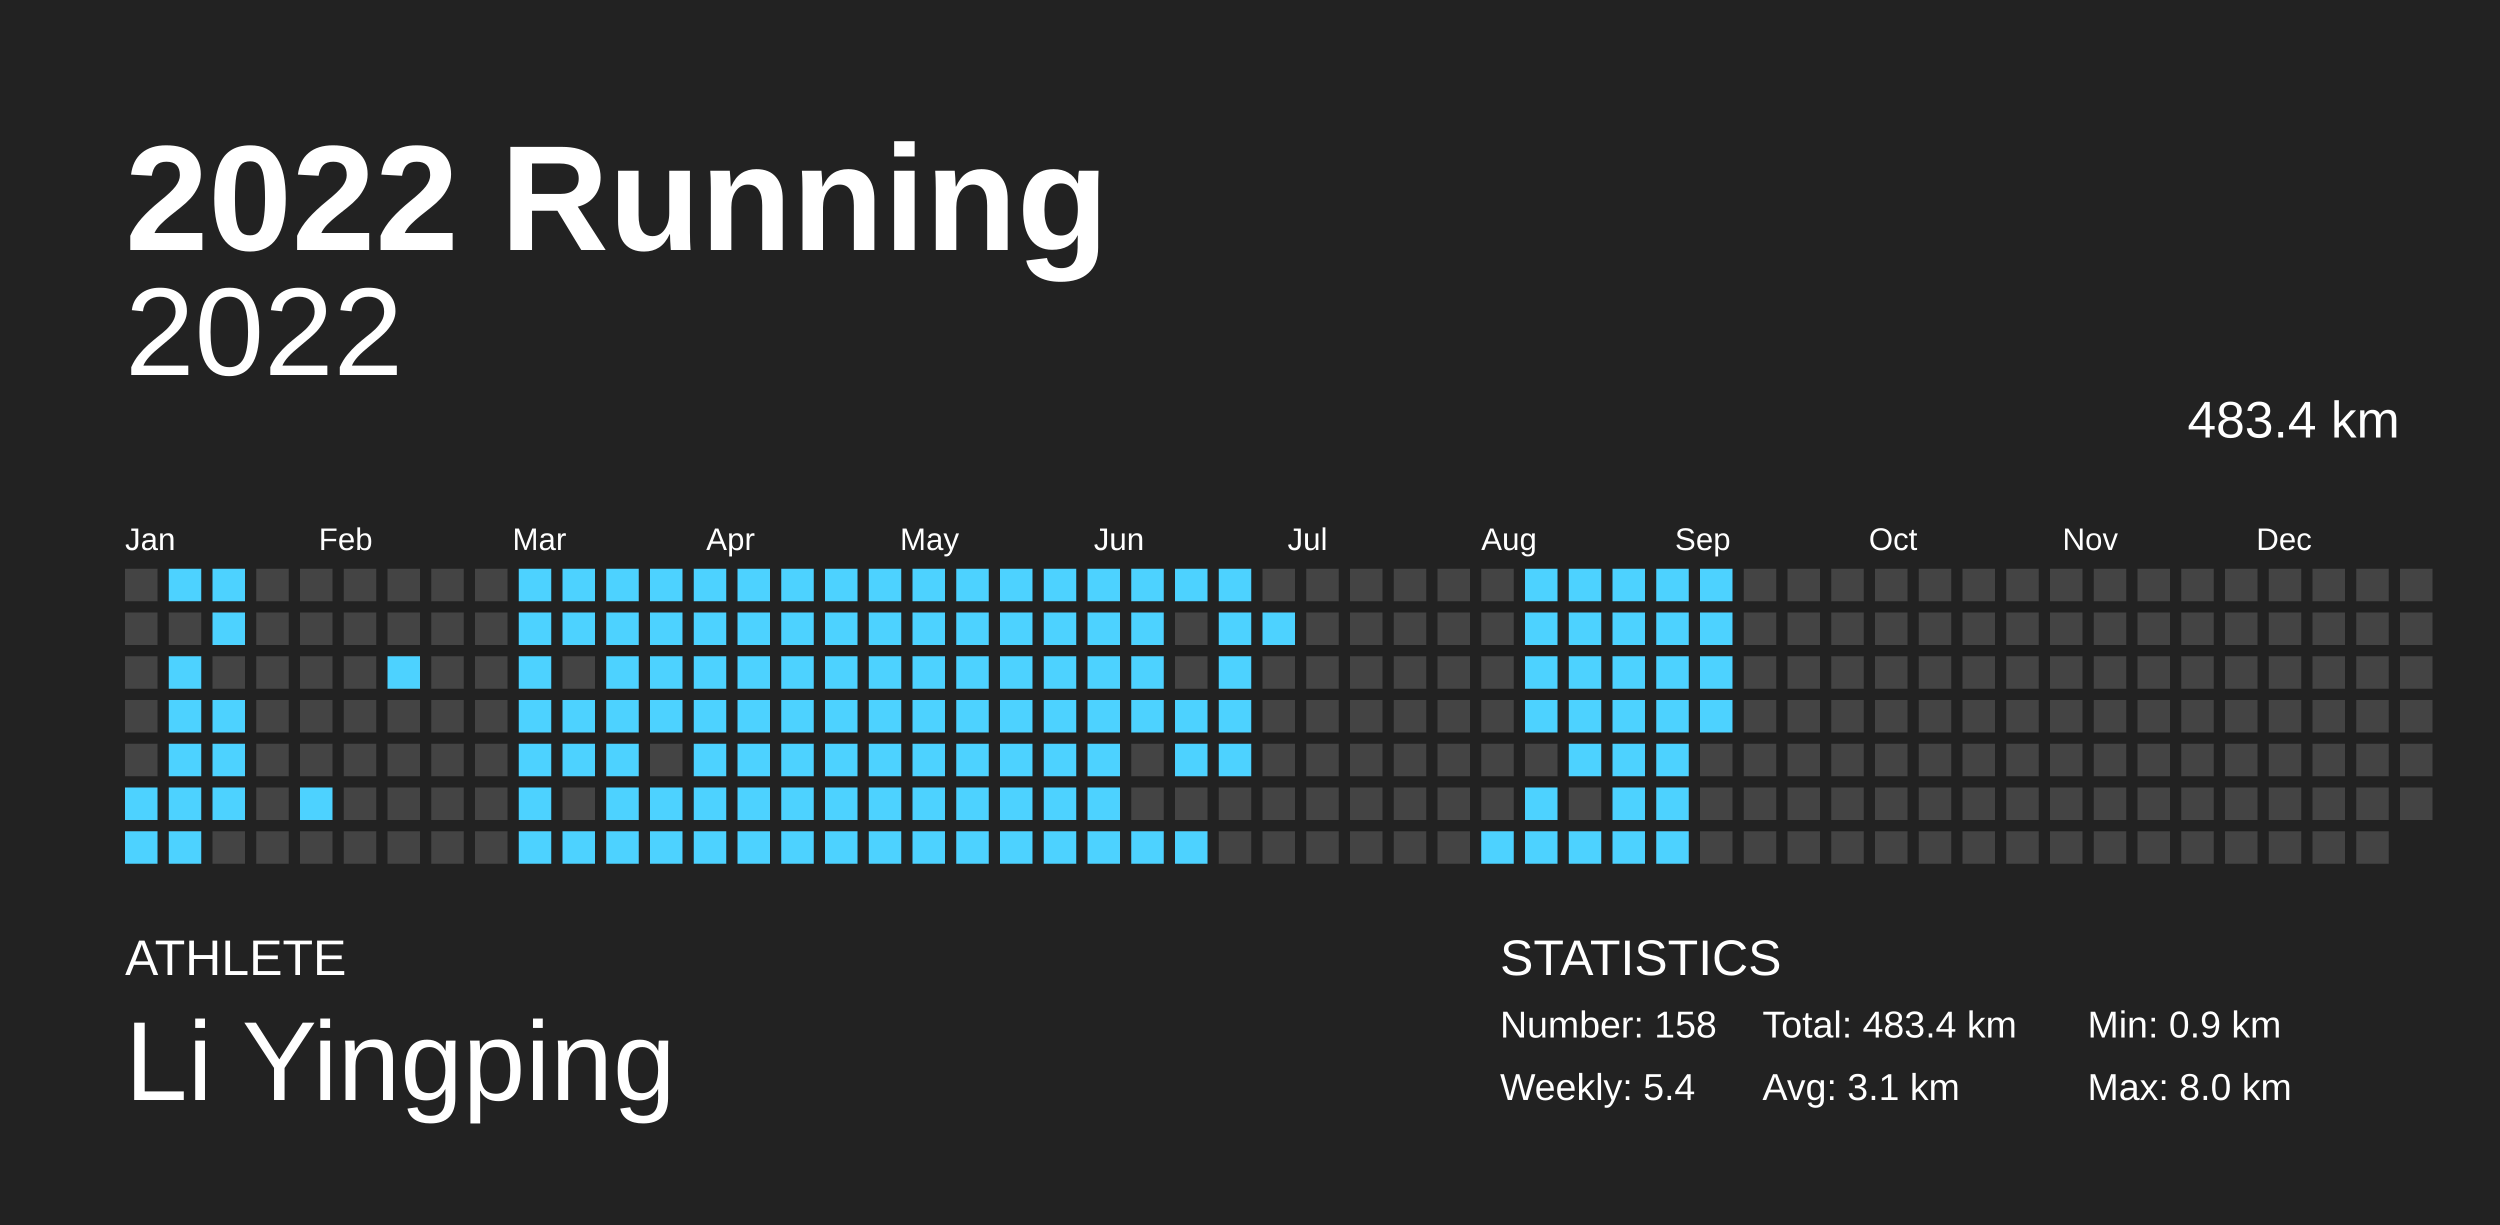
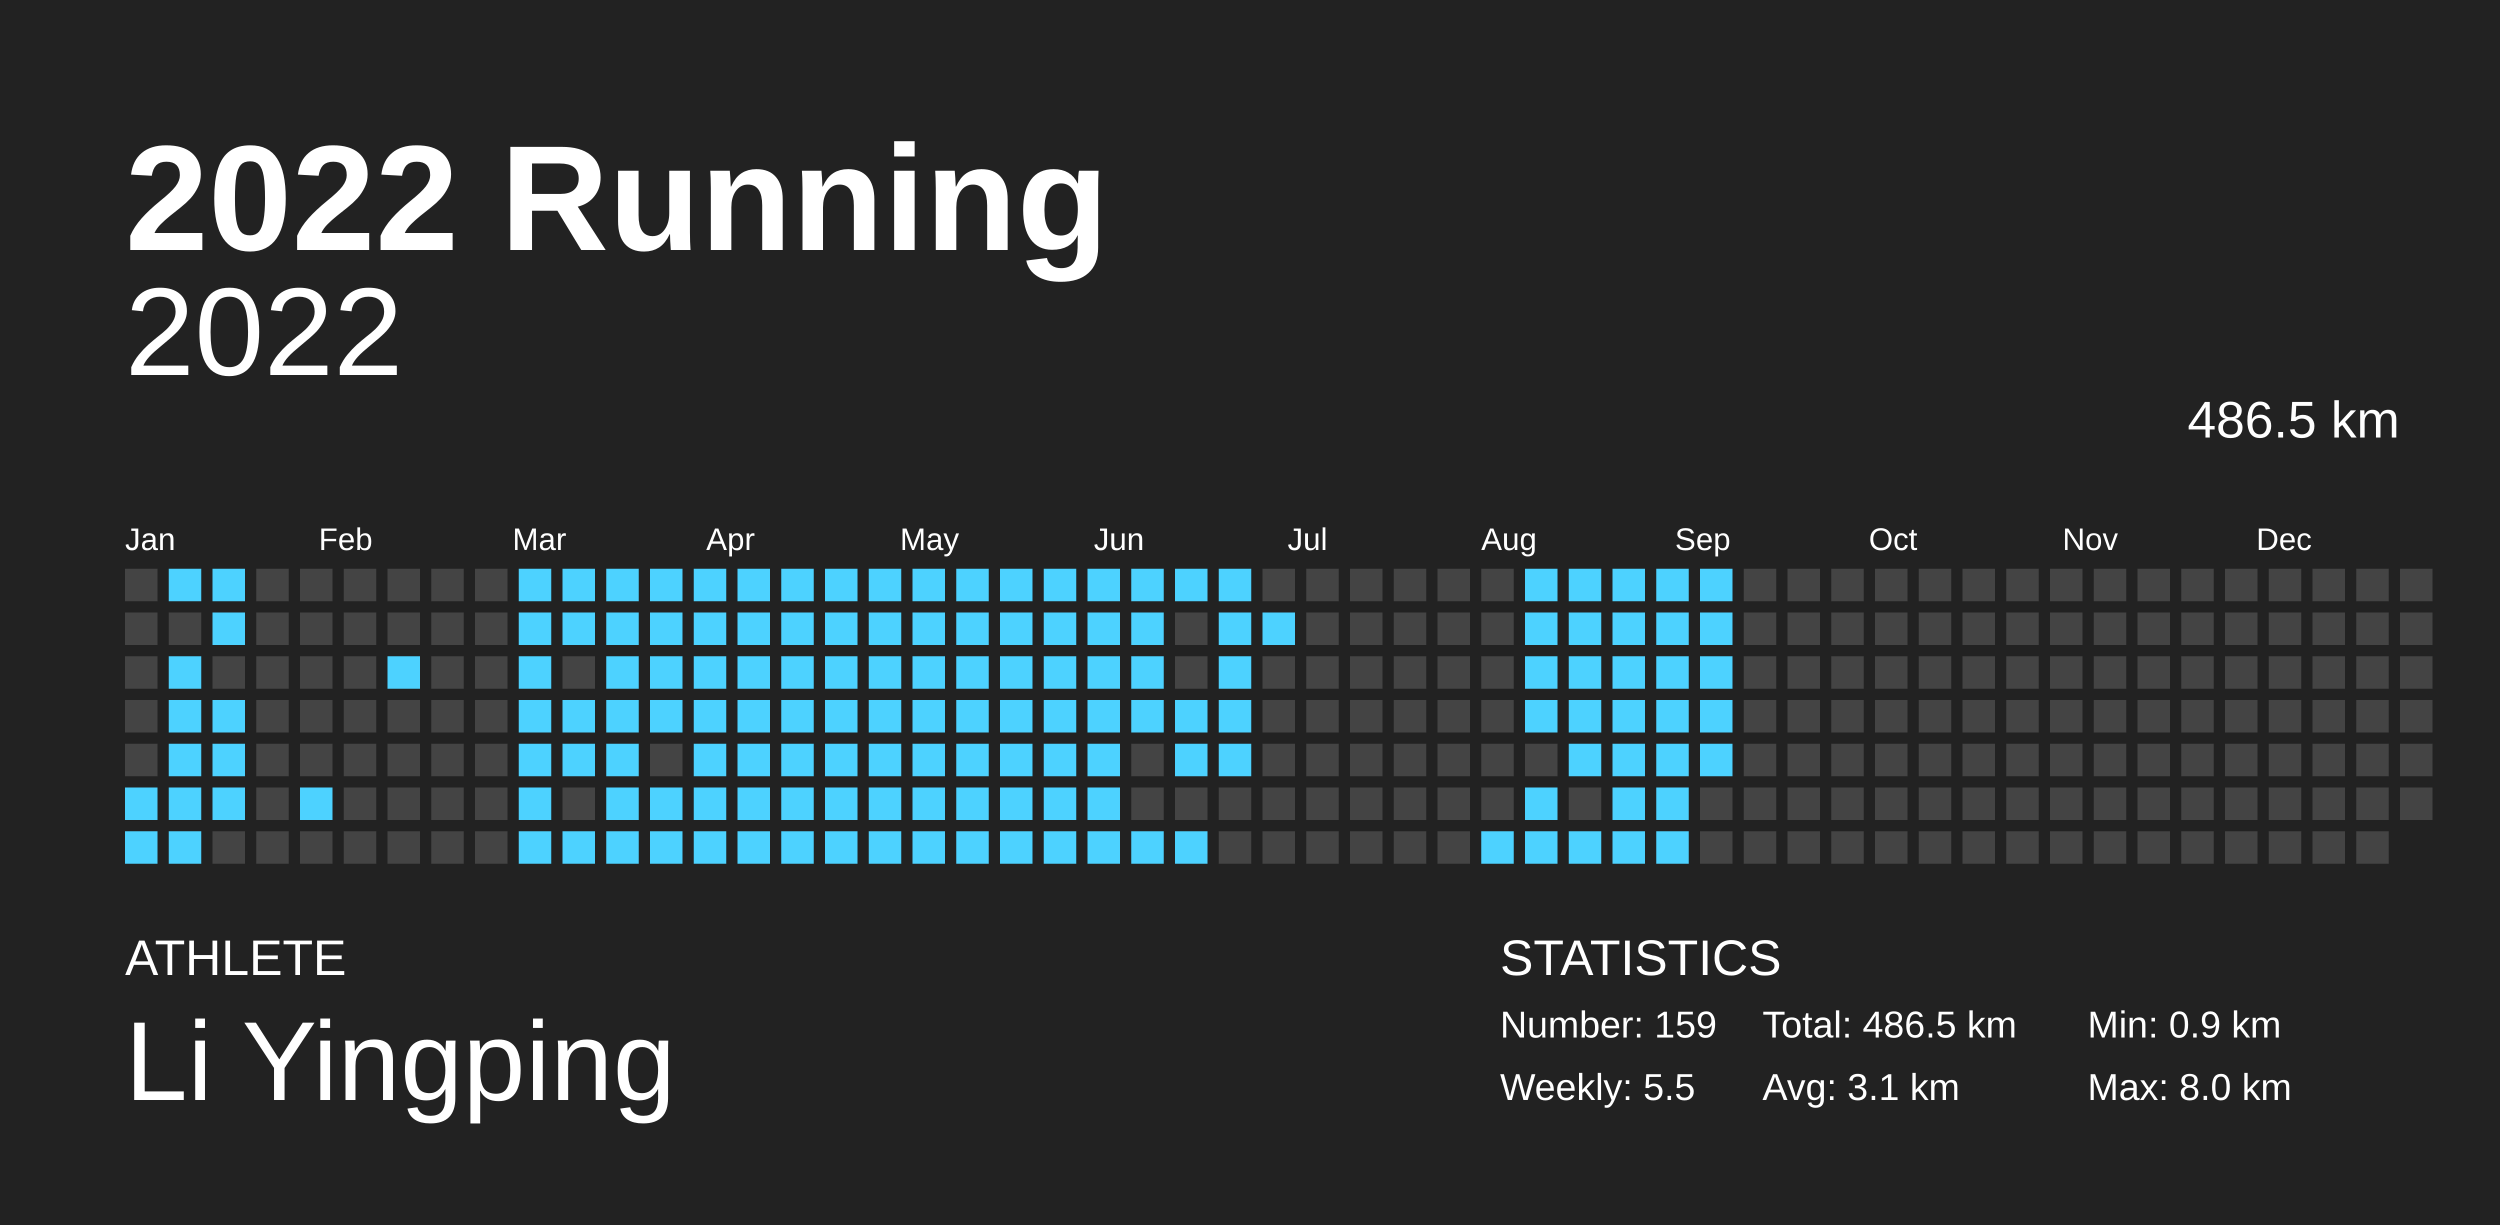
<svg xmlns="http://www.w3.org/2000/svg" baseProfile="full" height="98mm" version="1.1" viewBox="0,0,200,98" width="200mm">
  <defs />
  <rect fill="#222222" height="98" width="200" x="0" y="0" />
  <text fill="#FFFFFF" style="font-size:12px; font-family:Arial; font-weight:bold;" x="10" y="20">2022 Running</text>
  <text fill="#FFFFFF" style="font-size:4px; font-family:Arial" x="10" y="78">ATHLETE</text>
  <text fill="#FFFFFF" style="font-size:9px; font-family:Arial" x="10" y="88">Li Yingping</text>
  <text fill="#FFFFFF" style="font-size:4px; font-family:Arial" x="120" y="78">STATISTICS</text>
-   <text fill="#FFFFFF" style="font-size:3px; font-family:Arial" x="120" y="83">Number: 158</text>
-   <text fill="#FFFFFF" style="font-size:3px; font-family:Arial" x="120" y="88">Weekly: 5.4</text>
-   <text fill="#FFFFFF" style="font-size:3px; font-family:Arial" x="141" y="83">Total: 483.4 km</text>
+   <text fill="#FFFFFF" style="font-size:3px; font-family:Arial" x="120" y="83">Number: 159</text>
+   <text fill="#FFFFFF" style="font-size:3px; font-family:Arial" x="120" y="88">Weekly: 5.5</text>
+   <text fill="#FFFFFF" style="font-size:3px; font-family:Arial" x="141" y="83">Total: 486.5 km</text>
  <text fill="#FFFFFF" style="font-size:3px; font-family:Arial" x="141" y="88">Avg: 3.1 km</text>
  <text fill="#FFFFFF" style="font-size:3px; font-family:Arial" x="167" y="83">Min: 0.9 km</text>
  <text fill="#FFFFFF" style="font-size:3px; font-family:Arial" x="167" y="88">Max: 8.0 km</text>
  <text alignment-baseline="hanging" fill="#FFFFFF" style="font-size:10.0px; font-family:Arial;" x="10" y="30">2022</text>
-   <text alignment-baseline="hanging" fill="#FFFFFF" style="font-size:4.125px; font-family:Arial;" x="175" y="35">483.4 km</text>
+   <text alignment-baseline="hanging" fill="#FFFFFF" style="font-size:4.125px; font-family:Arial;" x="175" y="35">486.5 km</text>
  <text fill="#FFFFFF" style="font-size:2.5px; font-family:Arial" x="10.0" y="44">Jan</text>
  <text fill="#FFFFFF" style="font-size:2.5px; font-family:Arial" x="25.5" y="44">Feb</text>
  <text fill="#FFFFFF" style="font-size:2.5px; font-family:Arial" x="41.0" y="44">Mar</text>
  <text fill="#FFFFFF" style="font-size:2.5px; font-family:Arial" x="56.5" y="44">Apr</text>
  <text fill="#FFFFFF" style="font-size:2.5px; font-family:Arial" x="72.0" y="44">May</text>
  <text fill="#FFFFFF" style="font-size:2.5px; font-family:Arial" x="87.5" y="44">Jun</text>
  <text fill="#FFFFFF" style="font-size:2.5px; font-family:Arial" x="103.0" y="44">Jul</text>
  <text fill="#FFFFFF" style="font-size:2.5px; font-family:Arial" x="118.5" y="44">Aug</text>
  <text fill="#FFFFFF" style="font-size:2.5px; font-family:Arial" x="134.0" y="44">Sep</text>
  <text fill="#FFFFFF" style="font-size:2.5px; font-family:Arial" x="149.5" y="44">Oct</text>
  <text fill="#FFFFFF" style="font-size:2.5px; font-family:Arial" x="165.0" y="44">Nov</text>
  <text fill="#FFFFFF" style="font-size:2.5px; font-family:Arial" x="180.5" y="44">Dec</text>
  <rect fill="#444444" height="2.6" width="2.6" x="10.0" y="45.5" />
  <rect fill="#444444" height="2.6" width="2.6" x="10.0" y="49.0" />
  <rect fill="#444444" height="2.6" width="2.6" x="10.0" y="52.5" />
  <rect fill="#444444" height="2.6" width="2.6" x="10.0" y="56.0" />
  <rect fill="#444444" height="2.6" width="2.6" x="10.0" y="59.5" />
  <rect fill="#4dd2ff" height="2.6" width="2.6" x="10.0" y="63.0" />
  <rect fill="#4dd2ff" height="2.6" width="2.6" x="10.0" y="66.5" />
  <rect fill="#4dd2ff" height="2.6" width="2.6" x="13.5" y="45.5" />
  <rect fill="#444444" height="2.6" width="2.6" x="13.5" y="49.0" />
  <rect fill="#4dd2ff" height="2.6" width="2.6" x="13.5" y="52.5" />
  <rect fill="#4dd2ff" height="2.6" width="2.6" x="13.5" y="56.0" />
  <rect fill="#4dd2ff" height="2.6" width="2.6" x="13.5" y="59.5" />
  <rect fill="#4dd2ff" height="2.6" width="2.6" x="13.5" y="63.0" />
  <rect fill="#4dd2ff" height="2.6" width="2.6" x="13.5" y="66.5" />
  <rect fill="#4dd2ff" height="2.6" width="2.6" x="17.0" y="45.5" />
  <rect fill="#4dd2ff" height="2.6" width="2.6" x="17.0" y="49.0" />
  <rect fill="#444444" height="2.6" width="2.6" x="17.0" y="52.5" />
  <rect fill="#4dd2ff" height="2.6" width="2.6" x="17.0" y="56.0" />
  <rect fill="#4dd2ff" height="2.6" width="2.6" x="17.0" y="59.5" />
  <rect fill="#4dd2ff" height="2.6" width="2.6" x="17.0" y="63.0" />
  <rect fill="#444444" height="2.6" width="2.6" x="17.0" y="66.5" />
  <rect fill="#444444" height="2.6" width="2.6" x="20.5" y="45.5" />
  <rect fill="#444444" height="2.6" width="2.6" x="20.5" y="49.0" />
  <rect fill="#444444" height="2.6" width="2.6" x="20.5" y="52.5" />
  <rect fill="#444444" height="2.6" width="2.6" x="20.5" y="56.0" />
  <rect fill="#444444" height="2.6" width="2.6" x="20.5" y="59.5" />
  <rect fill="#444444" height="2.6" width="2.6" x="20.5" y="63.0" />
  <rect fill="#444444" height="2.6" width="2.6" x="20.5" y="66.5" />
  <rect fill="#444444" height="2.6" width="2.6" x="24.0" y="45.5" />
  <rect fill="#444444" height="2.6" width="2.6" x="24.0" y="49.0" />
  <rect fill="#444444" height="2.6" width="2.6" x="24.0" y="52.5" />
  <rect fill="#444444" height="2.6" width="2.6" x="24.0" y="56.0" />
  <rect fill="#444444" height="2.6" width="2.6" x="24.0" y="59.5" />
  <rect fill="#4dd2ff" height="2.6" width="2.6" x="24.0" y="63.0" />
  <rect fill="#444444" height="2.6" width="2.6" x="24.0" y="66.5" />
  <rect fill="#444444" height="2.6" width="2.6" x="27.5" y="45.5" />
  <rect fill="#444444" height="2.6" width="2.6" x="27.5" y="49.0" />
  <rect fill="#444444" height="2.6" width="2.6" x="27.5" y="52.5" />
  <rect fill="#444444" height="2.6" width="2.6" x="27.5" y="56.0" />
  <rect fill="#444444" height="2.6" width="2.6" x="27.5" y="59.5" />
  <rect fill="#444444" height="2.6" width="2.6" x="27.5" y="63.0" />
  <rect fill="#444444" height="2.6" width="2.6" x="27.5" y="66.5" />
  <rect fill="#444444" height="2.6" width="2.6" x="31.0" y="45.5" />
  <rect fill="#444444" height="2.6" width="2.6" x="31.0" y="49.0" />
  <rect fill="#4dd2ff" height="2.6" width="2.6" x="31.0" y="52.5" />
  <rect fill="#444444" height="2.6" width="2.6" x="31.0" y="56.0" />
  <rect fill="#444444" height="2.6" width="2.6" x="31.0" y="59.5" />
  <rect fill="#444444" height="2.6" width="2.6" x="31.0" y="63.0" />
  <rect fill="#444444" height="2.6" width="2.6" x="31.0" y="66.5" />
  <rect fill="#444444" height="2.6" width="2.6" x="34.5" y="45.5" />
  <rect fill="#444444" height="2.6" width="2.6" x="34.5" y="49.0" />
  <rect fill="#444444" height="2.6" width="2.6" x="34.5" y="52.5" />
  <rect fill="#444444" height="2.6" width="2.6" x="34.5" y="56.0" />
  <rect fill="#444444" height="2.6" width="2.6" x="34.5" y="59.5" />
  <rect fill="#444444" height="2.6" width="2.6" x="34.5" y="63.0" />
  <rect fill="#444444" height="2.6" width="2.6" x="34.5" y="66.5" />
  <rect fill="#444444" height="2.6" width="2.6" x="38.0" y="45.5" />
  <rect fill="#444444" height="2.6" width="2.6" x="38.0" y="49.0" />
  <rect fill="#444444" height="2.6" width="2.6" x="38.0" y="52.5" />
  <rect fill="#444444" height="2.6" width="2.6" x="38.0" y="56.0" />
  <rect fill="#444444" height="2.6" width="2.6" x="38.0" y="59.5" />
  <rect fill="#444444" height="2.6" width="2.6" x="38.0" y="63.0" />
  <rect fill="#444444" height="2.6" width="2.6" x="38.0" y="66.5" />
  <rect fill="#4dd2ff" height="2.6" width="2.6" x="41.5" y="45.5" />
  <rect fill="#4dd2ff" height="2.6" width="2.6" x="41.5" y="49.0" />
  <rect fill="#4dd2ff" height="2.6" width="2.6" x="41.5" y="52.5" />
  <rect fill="#4dd2ff" height="2.6" width="2.6" x="41.5" y="56.0" />
  <rect fill="#4dd2ff" height="2.6" width="2.6" x="41.5" y="59.5" />
  <rect fill="#4dd2ff" height="2.6" width="2.6" x="41.5" y="63.0" />
  <rect fill="#4dd2ff" height="2.6" width="2.6" x="41.5" y="66.5" />
  <rect fill="#4dd2ff" height="2.6" width="2.6" x="45.0" y="45.5" />
  <rect fill="#4dd2ff" height="2.6" width="2.6" x="45.0" y="49.0" />
  <rect fill="#444444" height="2.6" width="2.6" x="45.0" y="52.5" />
  <rect fill="#4dd2ff" height="2.6" width="2.6" x="45.0" y="56.0" />
  <rect fill="#4dd2ff" height="2.6" width="2.6" x="45.0" y="59.5" />
  <rect fill="#444444" height="2.6" width="2.6" x="45.0" y="63.0" />
  <rect fill="#4dd2ff" height="2.6" width="2.6" x="45.0" y="66.5" />
  <rect fill="#4dd2ff" height="2.6" width="2.6" x="48.5" y="45.5" />
  <rect fill="#4dd2ff" height="2.6" width="2.6" x="48.5" y="49.0" />
  <rect fill="#4dd2ff" height="2.6" width="2.6" x="48.5" y="52.5" />
  <rect fill="#4dd2ff" height="2.6" width="2.6" x="48.5" y="56.0" />
  <rect fill="#4dd2ff" height="2.6" width="2.6" x="48.5" y="59.5" />
  <rect fill="#4dd2ff" height="2.6" width="2.6" x="48.5" y="63.0" />
  <rect fill="#4dd2ff" height="2.6" width="2.6" x="48.5" y="66.5" />
  <rect fill="#4dd2ff" height="2.6" width="2.6" x="52.0" y="45.5" />
  <rect fill="#4dd2ff" height="2.6" width="2.6" x="52.0" y="49.0" />
  <rect fill="#4dd2ff" height="2.6" width="2.6" x="52.0" y="52.5" />
  <rect fill="#4dd2ff" height="2.6" width="2.6" x="52.0" y="56.0" />
  <rect fill="#444444" height="2.6" width="2.6" x="52.0" y="59.5" />
  <rect fill="#4dd2ff" height="2.6" width="2.6" x="52.0" y="63.0" />
  <rect fill="#4dd2ff" height="2.6" width="2.6" x="52.0" y="66.5" />
  <rect fill="#4dd2ff" height="2.6" width="2.6" x="55.5" y="45.5" />
  <rect fill="#4dd2ff" height="2.6" width="2.6" x="55.5" y="49.0" />
  <rect fill="#4dd2ff" height="2.6" width="2.6" x="55.5" y="52.5" />
  <rect fill="#4dd2ff" height="2.6" width="2.6" x="55.5" y="56.0" />
  <rect fill="#4dd2ff" height="2.6" width="2.6" x="55.5" y="59.5" />
  <rect fill="#4dd2ff" height="2.6" width="2.6" x="55.5" y="63.0" />
  <rect fill="#4dd2ff" height="2.6" width="2.6" x="55.5" y="66.5" />
  <rect fill="#4dd2ff" height="2.6" width="2.6" x="59.0" y="45.5" />
  <rect fill="#4dd2ff" height="2.6" width="2.6" x="59.0" y="49.0" />
  <rect fill="#4dd2ff" height="2.6" width="2.6" x="59.0" y="52.5" />
  <rect fill="#4dd2ff" height="2.6" width="2.6" x="59.0" y="56.0" />
  <rect fill="#4dd2ff" height="2.6" width="2.6" x="59.0" y="59.5" />
  <rect fill="#4dd2ff" height="2.6" width="2.6" x="59.0" y="63.0" />
  <rect fill="#4dd2ff" height="2.6" width="2.6" x="59.0" y="66.5" />
  <rect fill="#4dd2ff" height="2.6" width="2.6" x="62.5" y="45.5" />
  <rect fill="#4dd2ff" height="2.6" width="2.6" x="62.5" y="49.0" />
  <rect fill="#4dd2ff" height="2.6" width="2.6" x="62.5" y="52.5" />
  <rect fill="#4dd2ff" height="2.6" width="2.6" x="62.5" y="56.0" />
  <rect fill="#4dd2ff" height="2.6" width="2.6" x="62.5" y="59.5" />
  <rect fill="#4dd2ff" height="2.6" width="2.6" x="62.5" y="63.0" />
  <rect fill="#4dd2ff" height="2.6" width="2.6" x="62.5" y="66.5" />
  <rect fill="#4dd2ff" height="2.6" width="2.6" x="66.0" y="45.5" />
  <rect fill="#4dd2ff" height="2.6" width="2.6" x="66.0" y="49.0" />
  <rect fill="#4dd2ff" height="2.6" width="2.6" x="66.0" y="52.5" />
  <rect fill="#4dd2ff" height="2.6" width="2.6" x="66.0" y="56.0" />
  <rect fill="#4dd2ff" height="2.6" width="2.6" x="66.0" y="59.5" />
  <rect fill="#4dd2ff" height="2.6" width="2.6" x="66.0" y="63.0" />
  <rect fill="#4dd2ff" height="2.6" width="2.6" x="66.0" y="66.5" />
  <rect fill="#4dd2ff" height="2.6" width="2.6" x="69.5" y="45.5" />
  <rect fill="#4dd2ff" height="2.6" width="2.6" x="69.5" y="49.0" />
  <rect fill="#4dd2ff" height="2.6" width="2.6" x="69.5" y="52.5" />
  <rect fill="#4dd2ff" height="2.6" width="2.6" x="69.5" y="56.0" />
  <rect fill="#4dd2ff" height="2.6" width="2.6" x="69.5" y="59.5" />
  <rect fill="#4dd2ff" height="2.6" width="2.6" x="69.5" y="63.0" />
  <rect fill="#4dd2ff" height="2.6" width="2.6" x="69.5" y="66.5" />
  <rect fill="#4dd2ff" height="2.6" width="2.6" x="73.0" y="45.5" />
  <rect fill="#4dd2ff" height="2.6" width="2.6" x="73.0" y="49.0" />
  <rect fill="#4dd2ff" height="2.6" width="2.6" x="73.0" y="52.5" />
  <rect fill="#4dd2ff" height="2.6" width="2.6" x="73.0" y="56.0" />
  <rect fill="#4dd2ff" height="2.6" width="2.6" x="73.0" y="59.5" />
  <rect fill="#4dd2ff" height="2.6" width="2.6" x="73.0" y="63.0" />
  <rect fill="#4dd2ff" height="2.6" width="2.6" x="73.0" y="66.5" />
  <rect fill="#4dd2ff" height="2.6" width="2.6" x="76.5" y="45.5" />
  <rect fill="#4dd2ff" height="2.6" width="2.6" x="76.5" y="49.0" />
  <rect fill="#4dd2ff" height="2.6" width="2.6" x="76.5" y="52.5" />
  <rect fill="#4dd2ff" height="2.6" width="2.6" x="76.5" y="56.0" />
  <rect fill="#4dd2ff" height="2.6" width="2.6" x="76.5" y="59.5" />
  <rect fill="#4dd2ff" height="2.6" width="2.6" x="76.5" y="63.0" />
  <rect fill="#4dd2ff" height="2.6" width="2.6" x="76.5" y="66.5" />
  <rect fill="#4dd2ff" height="2.6" width="2.6" x="80.0" y="45.5" />
  <rect fill="#4dd2ff" height="2.6" width="2.6" x="80.0" y="49.0" />
  <rect fill="#4dd2ff" height="2.6" width="2.6" x="80.0" y="52.5" />
  <rect fill="#4dd2ff" height="2.6" width="2.6" x="80.0" y="56.0" />
  <rect fill="#4dd2ff" height="2.6" width="2.6" x="80.0" y="59.5" />
  <rect fill="#4dd2ff" height="2.6" width="2.6" x="80.0" y="63.0" />
  <rect fill="#4dd2ff" height="2.6" width="2.6" x="80.0" y="66.5" />
  <rect fill="#4dd2ff" height="2.6" width="2.6" x="83.5" y="45.5" />
  <rect fill="#4dd2ff" height="2.6" width="2.6" x="83.5" y="49.0" />
  <rect fill="#4dd2ff" height="2.6" width="2.6" x="83.5" y="52.5" />
  <rect fill="#4dd2ff" height="2.6" width="2.6" x="83.5" y="56.0" />
  <rect fill="#4dd2ff" height="2.6" width="2.6" x="83.5" y="59.5" />
  <rect fill="#4dd2ff" height="2.6" width="2.6" x="83.5" y="63.0" />
  <rect fill="#4dd2ff" height="2.6" width="2.6" x="83.5" y="66.5" />
  <rect fill="#4dd2ff" height="2.6" width="2.6" x="87.0" y="45.5" />
  <rect fill="#4dd2ff" height="2.6" width="2.6" x="87.0" y="49.0" />
  <rect fill="#4dd2ff" height="2.6" width="2.6" x="87.0" y="52.5" />
  <rect fill="#4dd2ff" height="2.6" width="2.6" x="87.0" y="56.0" />
  <rect fill="#4dd2ff" height="2.6" width="2.6" x="87.0" y="59.5" />
  <rect fill="#4dd2ff" height="2.6" width="2.6" x="87.0" y="63.0" />
  <rect fill="#4dd2ff" height="2.6" width="2.6" x="87.0" y="66.5" />
  <rect fill="#4dd2ff" height="2.6" width="2.6" x="90.5" y="45.5" />
  <rect fill="#4dd2ff" height="2.6" width="2.6" x="90.5" y="49.0" />
  <rect fill="#4dd2ff" height="2.6" width="2.6" x="90.5" y="52.5" />
  <rect fill="#4dd2ff" height="2.6" width="2.6" x="90.5" y="56.0" />
  <rect fill="#444444" height="2.6" width="2.6" x="90.5" y="59.5" />
  <rect fill="#444444" height="2.6" width="2.6" x="90.5" y="63.0" />
  <rect fill="#4dd2ff" height="2.6" width="2.6" x="90.5" y="66.5" />
  <rect fill="#4dd2ff" height="2.6" width="2.6" x="94.0" y="45.5" />
  <rect fill="#444444" height="2.6" width="2.6" x="94.0" y="49.0" />
  <rect fill="#444444" height="2.6" width="2.6" x="94.0" y="52.5" />
  <rect fill="#4dd2ff" height="2.6" width="2.6" x="94.0" y="56.0" />
  <rect fill="#4dd2ff" height="2.6" width="2.6" x="94.0" y="59.5" />
  <rect fill="#444444" height="2.6" width="2.6" x="94.0" y="63.0" />
  <rect fill="#4dd2ff" height="2.6" width="2.6" x="94.0" y="66.5" />
  <rect fill="#4dd2ff" height="2.6" width="2.6" x="97.5" y="45.5" />
  <rect fill="#4dd2ff" height="2.6" width="2.6" x="97.5" y="49.0" />
  <rect fill="#4dd2ff" height="2.6" width="2.6" x="97.5" y="52.5" />
  <rect fill="#4dd2ff" height="2.6" width="2.6" x="97.5" y="56.0" />
  <rect fill="#4dd2ff" height="2.6" width="2.6" x="97.5" y="59.5" />
  <rect fill="#444444" height="2.6" width="2.6" x="97.5" y="63.0" />
  <rect fill="#444444" height="2.6" width="2.6" x="97.5" y="66.5" />
  <rect fill="#444444" height="2.6" width="2.6" x="101.0" y="45.5" />
  <rect fill="#4dd2ff" height="2.6" width="2.6" x="101.0" y="49.0" />
  <rect fill="#444444" height="2.6" width="2.6" x="101.0" y="52.5" />
  <rect fill="#444444" height="2.6" width="2.6" x="101.0" y="56.0" />
  <rect fill="#444444" height="2.6" width="2.6" x="101.0" y="59.5" />
  <rect fill="#444444" height="2.6" width="2.6" x="101.0" y="63.0" />
  <rect fill="#444444" height="2.6" width="2.6" x="101.0" y="66.5" />
  <rect fill="#444444" height="2.6" width="2.6" x="104.5" y="45.5" />
  <rect fill="#444444" height="2.6" width="2.6" x="104.5" y="49.0" />
  <rect fill="#444444" height="2.6" width="2.6" x="104.5" y="52.5" />
  <rect fill="#444444" height="2.6" width="2.6" x="104.5" y="56.0" />
  <rect fill="#444444" height="2.6" width="2.6" x="104.5" y="59.5" />
  <rect fill="#444444" height="2.6" width="2.6" x="104.5" y="63.0" />
  <rect fill="#444444" height="2.6" width="2.6" x="104.5" y="66.5" />
  <rect fill="#444444" height="2.6" width="2.6" x="108.0" y="45.5" />
  <rect fill="#444444" height="2.6" width="2.6" x="108.0" y="49.0" />
  <rect fill="#444444" height="2.6" width="2.6" x="108.0" y="52.5" />
  <rect fill="#444444" height="2.6" width="2.6" x="108.0" y="56.0" />
  <rect fill="#444444" height="2.6" width="2.6" x="108.0" y="59.5" />
  <rect fill="#444444" height="2.6" width="2.6" x="108.0" y="63.0" />
  <rect fill="#444444" height="2.6" width="2.6" x="108.0" y="66.5" />
  <rect fill="#444444" height="2.6" width="2.6" x="111.5" y="45.5" />
  <rect fill="#444444" height="2.6" width="2.6" x="111.5" y="49.0" />
  <rect fill="#444444" height="2.6" width="2.6" x="111.5" y="52.5" />
  <rect fill="#444444" height="2.6" width="2.6" x="111.5" y="56.0" />
  <rect fill="#444444" height="2.6" width="2.6" x="111.5" y="59.5" />
  <rect fill="#444444" height="2.6" width="2.6" x="111.5" y="63.0" />
  <rect fill="#444444" height="2.6" width="2.6" x="111.5" y="66.5" />
  <rect fill="#444444" height="2.6" width="2.6" x="115.0" y="45.5" />
  <rect fill="#444444" height="2.6" width="2.6" x="115.0" y="49.0" />
  <rect fill="#444444" height="2.6" width="2.6" x="115.0" y="52.5" />
  <rect fill="#444444" height="2.6" width="2.6" x="115.0" y="56.0" />
  <rect fill="#444444" height="2.6" width="2.6" x="115.0" y="59.5" />
  <rect fill="#444444" height="2.6" width="2.6" x="115.0" y="63.0" />
  <rect fill="#444444" height="2.6" width="2.6" x="115.0" y="66.5" />
  <rect fill="#444444" height="2.6" width="2.6" x="118.5" y="45.5" />
  <rect fill="#444444" height="2.6" width="2.6" x="118.5" y="49.0" />
  <rect fill="#444444" height="2.6" width="2.6" x="118.5" y="52.5" />
  <rect fill="#444444" height="2.6" width="2.6" x="118.5" y="56.0" />
  <rect fill="#444444" height="2.6" width="2.6" x="118.5" y="59.5" />
  <rect fill="#444444" height="2.6" width="2.6" x="118.5" y="63.0" />
  <rect fill="#4dd2ff" height="2.6" width="2.6" x="118.5" y="66.5" />
  <rect fill="#4dd2ff" height="2.6" width="2.6" x="122.0" y="45.5" />
  <rect fill="#4dd2ff" height="2.6" width="2.6" x="122.0" y="49.0" />
  <rect fill="#4dd2ff" height="2.6" width="2.6" x="122.0" y="52.5" />
  <rect fill="#4dd2ff" height="2.6" width="2.6" x="122.0" y="56.0" />
  <rect fill="#444444" height="2.6" width="2.6" x="122.0" y="59.5" />
  <rect fill="#4dd2ff" height="2.6" width="2.6" x="122.0" y="63.0" />
  <rect fill="#4dd2ff" height="2.6" width="2.6" x="122.0" y="66.5" />
  <rect fill="#4dd2ff" height="2.6" width="2.6" x="125.5" y="45.5" />
  <rect fill="#4dd2ff" height="2.6" width="2.6" x="125.5" y="49.0" />
  <rect fill="#4dd2ff" height="2.6" width="2.6" x="125.5" y="52.5" />
  <rect fill="#4dd2ff" height="2.6" width="2.6" x="125.5" y="56.0" />
  <rect fill="#4dd2ff" height="2.6" width="2.6" x="125.5" y="59.5" />
  <rect fill="#444444" height="2.6" width="2.6" x="125.5" y="63.0" />
  <rect fill="#4dd2ff" height="2.6" width="2.6" x="125.5" y="66.5" />
  <rect fill="#4dd2ff" height="2.6" width="2.6" x="129.0" y="45.5" />
  <rect fill="#4dd2ff" height="2.6" width="2.6" x="129.0" y="49.0" />
  <rect fill="#4dd2ff" height="2.6" width="2.6" x="129.0" y="52.5" />
  <rect fill="#4dd2ff" height="2.6" width="2.6" x="129.0" y="56.0" />
  <rect fill="#4dd2ff" height="2.6" width="2.6" x="129.0" y="59.5" />
  <rect fill="#4dd2ff" height="2.6" width="2.6" x="129.0" y="63.0" />
  <rect fill="#4dd2ff" height="2.6" width="2.6" x="129.0" y="66.5" />
  <rect fill="#4dd2ff" height="2.6" width="2.6" x="132.5" y="45.5" />
  <rect fill="#4dd2ff" height="2.6" width="2.6" x="132.5" y="49.0" />
  <rect fill="#4dd2ff" height="2.6" width="2.6" x="132.5" y="52.5" />
  <rect fill="#4dd2ff" height="2.6" width="2.6" x="132.5" y="56.0" />
  <rect fill="#4dd2ff" height="2.6" width="2.6" x="132.5" y="59.5" />
  <rect fill="#4dd2ff" height="2.6" width="2.6" x="132.5" y="63.0" />
  <rect fill="#4dd2ff" height="2.6" width="2.6" x="132.5" y="66.5" />
  <rect fill="#4dd2ff" height="2.6" width="2.6" x="136.0" y="45.5" />
  <rect fill="#4dd2ff" height="2.6" width="2.6" x="136.0" y="49.0" />
  <rect fill="#4dd2ff" height="2.6" width="2.6" x="136.0" y="52.5" />
  <rect fill="#4dd2ff" height="2.6" width="2.6" x="136.0" y="56.0" />
-   <rect fill="#444444" height="2.6" width="2.6" x="136.0" y="59.5" />
+   <rect fill="#4dd2ff" height="2.6" width="2.6" x="136.0" y="59.5" />
  <rect fill="#444444" height="2.6" width="2.6" x="136.0" y="63.0" />
  <rect fill="#444444" height="2.6" width="2.6" x="136.0" y="66.5" />
  <rect fill="#444444" height="2.6" width="2.6" x="139.5" y="45.5" />
  <rect fill="#444444" height="2.6" width="2.6" x="139.5" y="49.0" />
  <rect fill="#444444" height="2.6" width="2.6" x="139.5" y="52.5" />
  <rect fill="#444444" height="2.6" width="2.6" x="139.5" y="56.0" />
  <rect fill="#444444" height="2.6" width="2.6" x="139.5" y="59.5" />
  <rect fill="#444444" height="2.6" width="2.6" x="139.5" y="63.0" />
  <rect fill="#444444" height="2.6" width="2.6" x="139.5" y="66.5" />
  <rect fill="#444444" height="2.6" width="2.6" x="143.0" y="45.5" />
  <rect fill="#444444" height="2.6" width="2.6" x="143.0" y="49.0" />
  <rect fill="#444444" height="2.6" width="2.6" x="143.0" y="52.5" />
  <rect fill="#444444" height="2.6" width="2.6" x="143.0" y="56.0" />
  <rect fill="#444444" height="2.6" width="2.6" x="143.0" y="59.5" />
  <rect fill="#444444" height="2.6" width="2.6" x="143.0" y="63.0" />
  <rect fill="#444444" height="2.6" width="2.6" x="143.0" y="66.5" />
  <rect fill="#444444" height="2.6" width="2.6" x="146.5" y="45.5" />
  <rect fill="#444444" height="2.6" width="2.6" x="146.5" y="49.0" />
  <rect fill="#444444" height="2.6" width="2.6" x="146.5" y="52.5" />
  <rect fill="#444444" height="2.6" width="2.6" x="146.5" y="56.0" />
  <rect fill="#444444" height="2.6" width="2.6" x="146.5" y="59.5" />
  <rect fill="#444444" height="2.6" width="2.6" x="146.5" y="63.0" />
  <rect fill="#444444" height="2.6" width="2.6" x="146.5" y="66.5" />
  <rect fill="#444444" height="2.6" width="2.6" x="150.0" y="45.5" />
  <rect fill="#444444" height="2.6" width="2.6" x="150.0" y="49.0" />
  <rect fill="#444444" height="2.6" width="2.6" x="150.0" y="52.5" />
  <rect fill="#444444" height="2.6" width="2.6" x="150.0" y="56.0" />
  <rect fill="#444444" height="2.6" width="2.6" x="150.0" y="59.5" />
  <rect fill="#444444" height="2.6" width="2.6" x="150.0" y="63.0" />
  <rect fill="#444444" height="2.6" width="2.6" x="150.0" y="66.5" />
  <rect fill="#444444" height="2.6" width="2.6" x="153.5" y="45.5" />
  <rect fill="#444444" height="2.6" width="2.6" x="153.5" y="49.0" />
  <rect fill="#444444" height="2.6" width="2.6" x="153.5" y="52.5" />
  <rect fill="#444444" height="2.6" width="2.6" x="153.5" y="56.0" />
  <rect fill="#444444" height="2.6" width="2.6" x="153.5" y="59.5" />
  <rect fill="#444444" height="2.6" width="2.6" x="153.5" y="63.0" />
  <rect fill="#444444" height="2.6" width="2.6" x="153.5" y="66.5" />
  <rect fill="#444444" height="2.6" width="2.6" x="157.0" y="45.5" />
  <rect fill="#444444" height="2.6" width="2.6" x="157.0" y="49.0" />
  <rect fill="#444444" height="2.6" width="2.6" x="157.0" y="52.5" />
  <rect fill="#444444" height="2.6" width="2.6" x="157.0" y="56.0" />
  <rect fill="#444444" height="2.6" width="2.6" x="157.0" y="59.5" />
  <rect fill="#444444" height="2.6" width="2.6" x="157.0" y="63.0" />
  <rect fill="#444444" height="2.6" width="2.6" x="157.0" y="66.5" />
  <rect fill="#444444" height="2.6" width="2.6" x="160.5" y="45.5" />
  <rect fill="#444444" height="2.6" width="2.6" x="160.5" y="49.0" />
  <rect fill="#444444" height="2.6" width="2.6" x="160.5" y="52.5" />
  <rect fill="#444444" height="2.6" width="2.6" x="160.5" y="56.0" />
  <rect fill="#444444" height="2.6" width="2.6" x="160.5" y="59.5" />
  <rect fill="#444444" height="2.6" width="2.6" x="160.5" y="63.0" />
  <rect fill="#444444" height="2.6" width="2.6" x="160.5" y="66.5" />
  <rect fill="#444444" height="2.6" width="2.6" x="164.0" y="45.5" />
  <rect fill="#444444" height="2.6" width="2.6" x="164.0" y="49.0" />
  <rect fill="#444444" height="2.6" width="2.6" x="164.0" y="52.5" />
  <rect fill="#444444" height="2.6" width="2.6" x="164.0" y="56.0" />
  <rect fill="#444444" height="2.6" width="2.6" x="164.0" y="59.5" />
  <rect fill="#444444" height="2.6" width="2.6" x="164.0" y="63.0" />
  <rect fill="#444444" height="2.6" width="2.6" x="164.0" y="66.5" />
  <rect fill="#444444" height="2.6" width="2.6" x="167.5" y="45.5" />
  <rect fill="#444444" height="2.6" width="2.6" x="167.5" y="49.0" />
  <rect fill="#444444" height="2.6" width="2.6" x="167.5" y="52.5" />
  <rect fill="#444444" height="2.6" width="2.6" x="167.5" y="56.0" />
  <rect fill="#444444" height="2.6" width="2.6" x="167.5" y="59.5" />
  <rect fill="#444444" height="2.6" width="2.6" x="167.5" y="63.0" />
  <rect fill="#444444" height="2.6" width="2.6" x="167.5" y="66.5" />
  <rect fill="#444444" height="2.6" width="2.6" x="171.0" y="45.5" />
  <rect fill="#444444" height="2.6" width="2.6" x="171.0" y="49.0" />
  <rect fill="#444444" height="2.6" width="2.6" x="171.0" y="52.5" />
  <rect fill="#444444" height="2.6" width="2.6" x="171.0" y="56.0" />
  <rect fill="#444444" height="2.6" width="2.6" x="171.0" y="59.5" />
  <rect fill="#444444" height="2.6" width="2.6" x="171.0" y="63.0" />
  <rect fill="#444444" height="2.6" width="2.6" x="171.0" y="66.5" />
  <rect fill="#444444" height="2.6" width="2.6" x="174.5" y="45.5" />
  <rect fill="#444444" height="2.6" width="2.6" x="174.5" y="49.0" />
  <rect fill="#444444" height="2.6" width="2.6" x="174.5" y="52.5" />
  <rect fill="#444444" height="2.6" width="2.6" x="174.5" y="56.0" />
  <rect fill="#444444" height="2.6" width="2.6" x="174.5" y="59.5" />
  <rect fill="#444444" height="2.6" width="2.6" x="174.5" y="63.0" />
  <rect fill="#444444" height="2.6" width="2.6" x="174.5" y="66.5" />
  <rect fill="#444444" height="2.6" width="2.6" x="178.0" y="45.5" />
  <rect fill="#444444" height="2.6" width="2.6" x="178.0" y="49.0" />
  <rect fill="#444444" height="2.6" width="2.6" x="178.0" y="52.5" />
  <rect fill="#444444" height="2.6" width="2.6" x="178.0" y="56.0" />
  <rect fill="#444444" height="2.6" width="2.6" x="178.0" y="59.5" />
  <rect fill="#444444" height="2.6" width="2.6" x="178.0" y="63.0" />
  <rect fill="#444444" height="2.6" width="2.6" x="178.0" y="66.5" />
  <rect fill="#444444" height="2.6" width="2.6" x="181.5" y="45.5" />
  <rect fill="#444444" height="2.6" width="2.6" x="181.5" y="49.0" />
  <rect fill="#444444" height="2.6" width="2.6" x="181.5" y="52.5" />
  <rect fill="#444444" height="2.6" width="2.6" x="181.5" y="56.0" />
  <rect fill="#444444" height="2.6" width="2.6" x="181.5" y="59.5" />
  <rect fill="#444444" height="2.6" width="2.6" x="181.5" y="63.0" />
  <rect fill="#444444" height="2.6" width="2.6" x="181.5" y="66.5" />
  <rect fill="#444444" height="2.6" width="2.6" x="185.0" y="45.5" />
  <rect fill="#444444" height="2.6" width="2.6" x="185.0" y="49.0" />
  <rect fill="#444444" height="2.6" width="2.6" x="185.0" y="52.5" />
  <rect fill="#444444" height="2.6" width="2.6" x="185.0" y="56.0" />
  <rect fill="#444444" height="2.6" width="2.6" x="185.0" y="59.5" />
  <rect fill="#444444" height="2.6" width="2.6" x="185.0" y="63.0" />
  <rect fill="#444444" height="2.6" width="2.6" x="185.0" y="66.5" />
  <rect fill="#444444" height="2.6" width="2.6" x="188.5" y="45.5" />
  <rect fill="#444444" height="2.6" width="2.6" x="188.5" y="49.0" />
  <rect fill="#444444" height="2.6" width="2.6" x="188.5" y="52.5" />
  <rect fill="#444444" height="2.6" width="2.6" x="188.5" y="56.0" />
  <rect fill="#444444" height="2.6" width="2.6" x="188.5" y="59.5" />
  <rect fill="#444444" height="2.6" width="2.6" x="188.5" y="63.0" />
  <rect fill="#444444" height="2.6" width="2.6" x="188.5" y="66.5" />
  <rect fill="#444444" height="2.6" width="2.6" x="192.0" y="45.5" />
  <rect fill="#444444" height="2.6" width="2.6" x="192.0" y="49.0" />
  <rect fill="#444444" height="2.6" width="2.6" x="192.0" y="52.5" />
  <rect fill="#444444" height="2.6" width="2.6" x="192.0" y="56.0" />
  <rect fill="#444444" height="2.6" width="2.6" x="192.0" y="59.5" />
  <rect fill="#444444" height="2.6" width="2.6" x="192.0" y="63.0" />
</svg>
